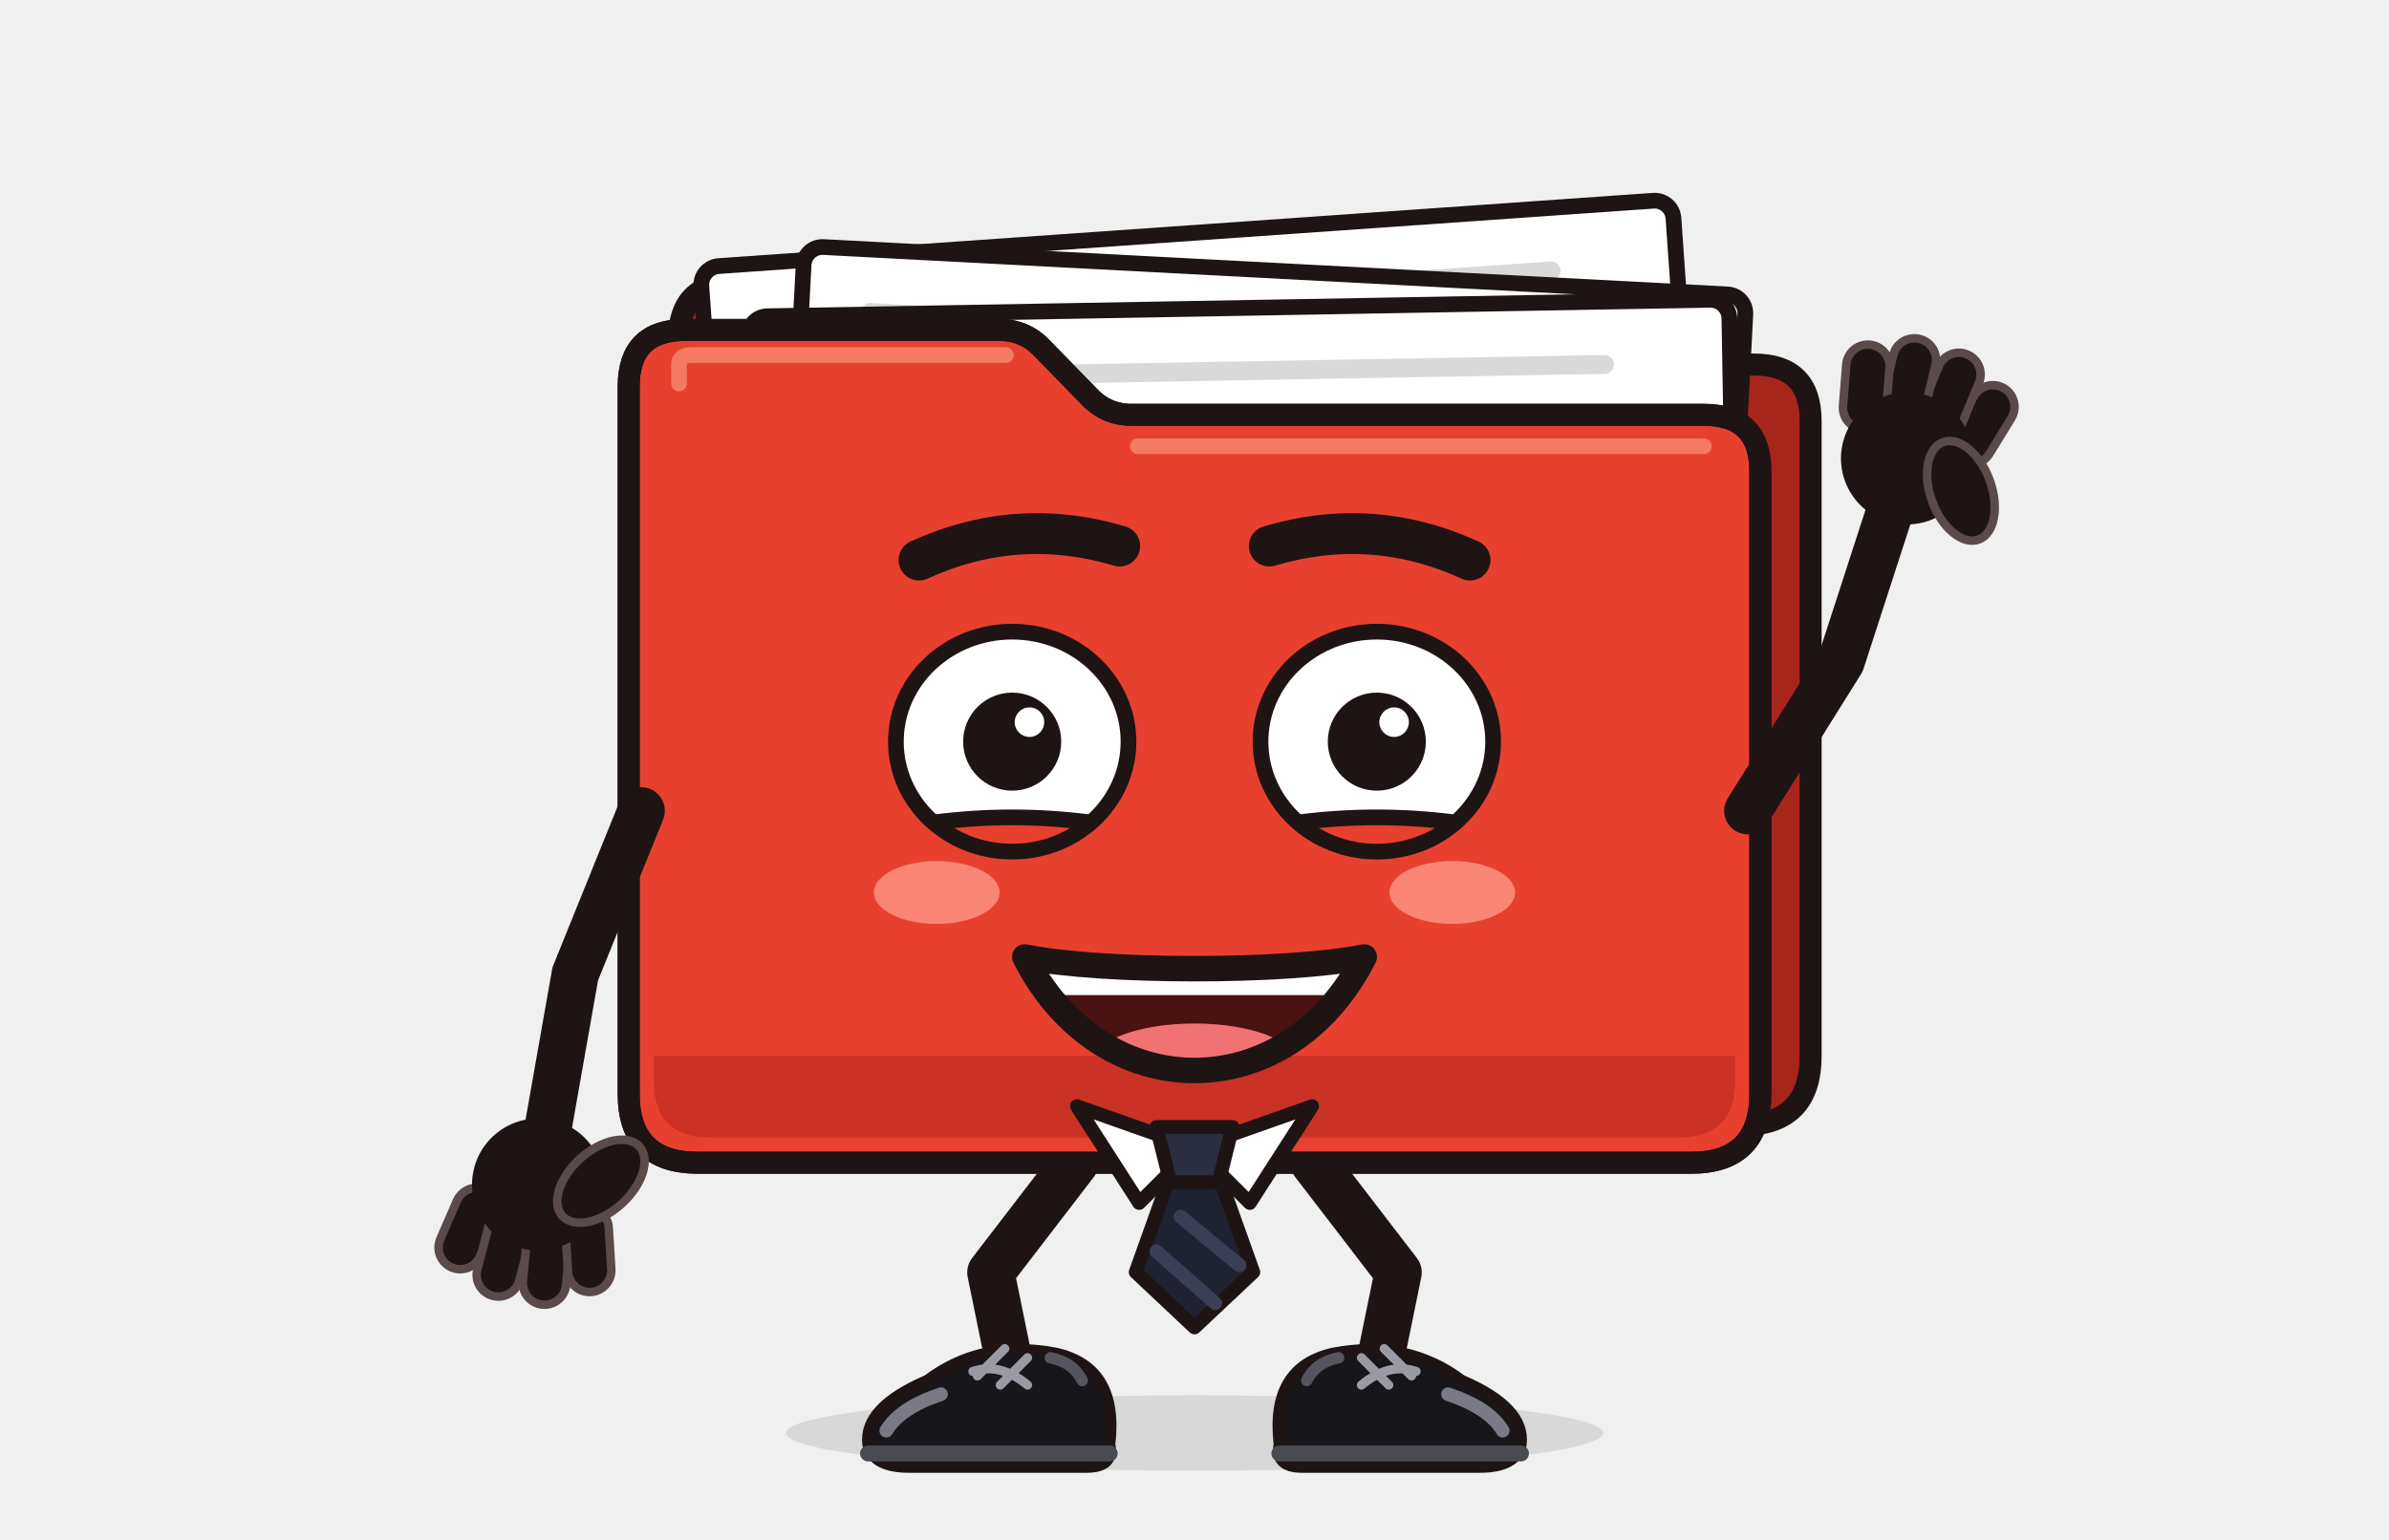
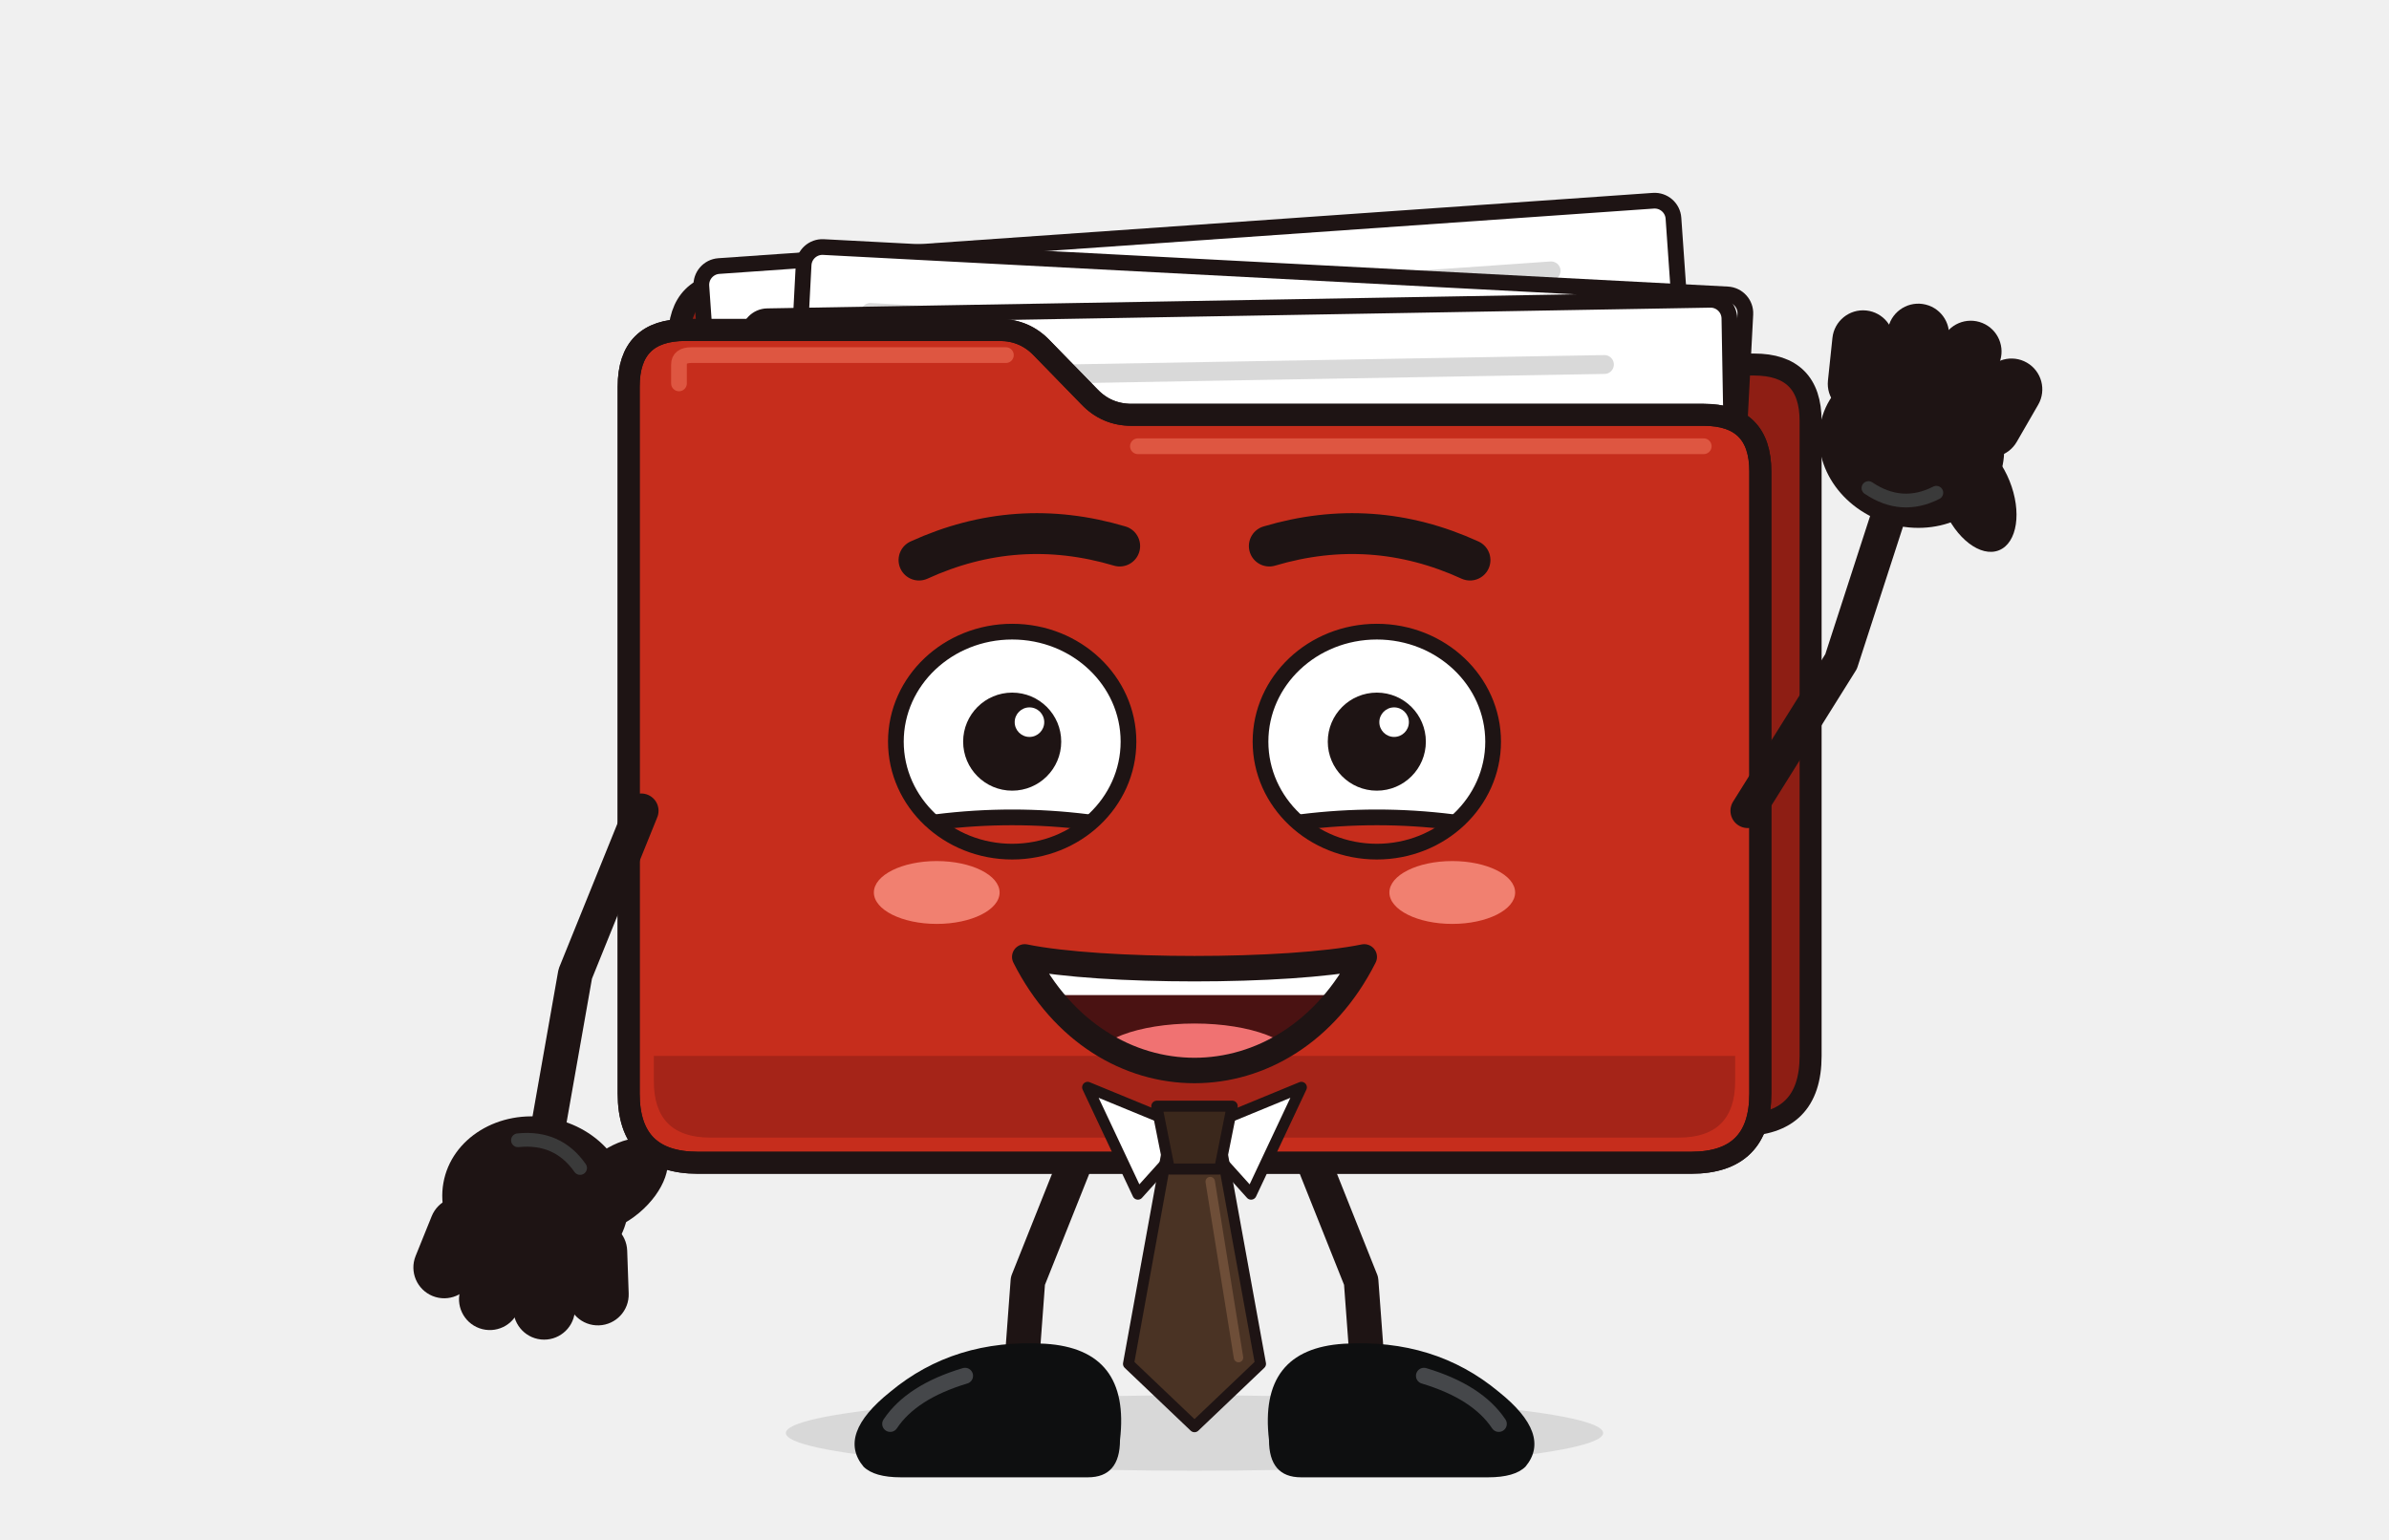
<svg xmlns="http://www.w3.org/2000/svg" viewBox="-80 100 760 490" width="760" height="490">
  <ellipse cx="300" cy="556" rx="130" ry="12" fill="#000" opacity="0.1" />
-   <path d="M262 470 L235.2 504.9 L244 548" fill="none" stroke="#1E1414" stroke-width="15" stroke-linejoin="round" stroke-linecap="round" />
-   <g transform="translate(244 548) rotate(0) scale(1.45)">
+   <path d="M262 470 L247 507.6 L244 548" fill="none" stroke="#1E1414" stroke-width="11" stroke-linejoin="round" stroke-linecap="round" />
+   <g transform="translate(244 548) rotate(0) scale(1.7)">
    <g transform="scale(-1 1)">
-       <path d="M-20 8 Q-22 -9 -8 -12 Q8 -15 20 -6 Q34 0 33 8 Q32 13 24 13 H-15 Q-21 13 -20 8 Z" fill="#17171B" stroke="#1E1414" stroke-width="2.5" />
-       <path d="M-20 10 H33" stroke="#4a4a52" stroke-width="3.5" stroke-linecap="round" />
-       <path d="M-2 -11 L4 -5 M3 -13 L9 -7 M-2 -5 Q4 -10 10 -8" stroke="#9a9aa4" stroke-width="2" fill="none" stroke-linecap="round" />
-       <path d="M17 -3 Q26 0 29 5" stroke="#7a7a86" stroke-width="3" fill="none" stroke-linecap="round" />
-       <path d="M-14 -6 Q-12 -10 -7 -11" stroke="#55555f" stroke-width="2.5" fill="none" stroke-linecap="round" />
+       <path d="M-19 6 Q-21 -11 -5 -12 Q12 -13 24 -3 Q34 5 29 11 Q27 13 22 13 H-13 Q-19 13 -19 6 Z" fill="#0E0F10" />
+       <path d="M10 -6 Q20 -3 24 3" stroke="#45474a" stroke-width="3" fill="none" stroke-linecap="round" />
    </g>
  </g>
-   <path d="M338 470 L364.8 504.9 L356 548" fill="none" stroke="#1E1414" stroke-width="15" stroke-linejoin="round" stroke-linecap="round" />
-   <g transform="translate(356 548) rotate(0) scale(1.45)">
+   <path d="M338 470 L353 507.6 L356 548" fill="none" stroke="#1E1414" stroke-width="11" stroke-linejoin="round" stroke-linecap="round" />
+   <g transform="translate(356 548) rotate(0) scale(1.7)">
    <g transform="scale(1 1)">
-       <path d="M-20 8 Q-22 -9 -8 -12 Q8 -15 20 -6 Q34 0 33 8 Q32 13 24 13 H-15 Q-21 13 -20 8 Z" fill="#17171B" stroke="#1E1414" stroke-width="2.5" />
-       <path d="M-20 10 H33" stroke="#4a4a52" stroke-width="3.5" stroke-linecap="round" />
-       <path d="M-2 -11 L4 -5 M3 -13 L9 -7 M-2 -5 Q4 -10 10 -8" stroke="#9a9aa4" stroke-width="2" fill="none" stroke-linecap="round" />
-       <path d="M17 -3 Q26 0 29 5" stroke="#7a7a86" stroke-width="3" fill="none" stroke-linecap="round" />
-       <path d="M-14 -6 Q-12 -10 -7 -11" stroke="#55555f" stroke-width="2.5" fill="none" stroke-linecap="round" />
+       <path d="M-19 6 Q-21 -11 -5 -12 Q12 -13 24 -3 Q34 5 29 11 Q27 13 22 13 H-13 Q-19 13 -19 6 Z" fill="#0E0F10" />
+       <path d="M10 -6 Q20 -3 24 3" stroke="#45474a" stroke-width="3" fill="none" stroke-linecap="round" />
    </g>
  </g>
  <g transform="translate(0 40) rotate(0 300 430) translate(300 430) scale(1 1) translate(-300 -430)">
-     <path d="M136 168Q136 150 154 150L254 150Q262 150 267.7 155.7L282.3 170.3Q288 176 296 176L478 176Q496 176 496 194L496 396Q496 418 474 418L158 418Q136 418 136 396Z" fill="#A8251B" stroke="#1E1414" stroke-width="7" stroke-linejoin="round" stroke-linecap="round" />
+     <path d="M136 168Q136 150 154 150L254 150Q262 150 267.7 155.7L282.3 170.3Q288 176 296 176L478 176Q496 176 496 194L496 396Q496 418 474 418L158 418Q136 418 136 396Z" fill="#8E1E14" stroke="#1E1414" stroke-width="7" stroke-linejoin="round" stroke-linecap="round" />
    <g transform="translate(0 0)">
      <g transform="rotate(-4 305 244)">
        <rect x="150" y="134" width="310" height="220" rx="6" fill="#FFFFFF" stroke="#1E1414" stroke-width="5" stroke-linejoin="round" stroke-linecap="round" />
        <path d="M172 154 H420 M172 170 H390" stroke="#D9D9D9" stroke-width="6" stroke-linecap="round" />
      </g>
    </g>
    <g transform="translate(0 0)">
      <g transform="rotate(3 320 256)">
        <rect x="170" y="146" width="300" height="220" rx="6" fill="#FFFFFF" stroke="#1E1414" stroke-width="5" stroke-linejoin="round" stroke-linecap="round" />
        <path d="M192 166 H430 M192 182 H400" stroke="#D9D9D9" stroke-width="6" stroke-linecap="round" />
      </g>
    </g>
    <g transform="rotate(-1 316 268)">
      <rect x="160" y="158" width="312" height="220" rx="6" fill="#FFFFFF" stroke="#1E1414" stroke-width="5" stroke-linejoin="round" stroke-linecap="round" />
      <path d="M182 178 H432 M182 194 H402" stroke="#D9D9D9" stroke-width="6" stroke-linecap="round" />
    </g>
-     <path d="M120 183Q120 165 138 165L238 165Q246 165 251.5 170.8L266.5 186.2Q272 192 280 192L462 192Q480 192 480 210L480 408Q480 430 458 430L142 430Q120 430 120 408Z" fill="#E8402F" stroke="#1E1414" stroke-width="7" stroke-linejoin="round" stroke-linecap="round" />
-     <path d="M128 404 Q128 422 146 422 H454 Q472 422 472 404 V396 H128 Z" fill="#C93224" />
-     <path d="M136 182 V176 Q136 173 140 173 H240 M282 202 H462" stroke="#F47A63" stroke-width="5" stroke-linecap="round" fill="none" />
+     <path d="M120 183Q120 165 138 165L238 165Q246 165 251.5 170.8L266.5 186.2Q272 192 280 192L462 192Q480 192 480 210L480 408Q480 430 458 430L142 430Q120 430 120 408Z" fill="#C62D1C" stroke="#1E1414" stroke-width="7" stroke-linejoin="round" stroke-linecap="round" />
+     <path d="M128 404 Q128 422 146 422 H454 Q472 422 472 404 V396 H128 Z" fill="#A52418" />
+     <path d="M136 182 V176 Q136 173 140 173 H240 M282 202 H462" stroke="#DE5641" stroke-width="5" stroke-linecap="round" fill="none" />
    <path d="M120 183Q120 165 138 165L238 165Q246 165 251.5 170.8L266.5 186.2Q272 192 280 192L462 192Q480 192 480 210L480 408Q480 430 458 430L142 430Q120 430 120 408Z" fill="none" stroke="#1E1414" stroke-width="7" stroke-linejoin="round" stroke-linecap="round" />
-     <g id="kravat" transform="translate(0 12) translate(300 400) scale(1.1) translate(-300 -400)">
-       <path d="M266 400 L300 412 L284 428 Z" fill="#fff" stroke="#1E1414" stroke-width="4" stroke-linejoin="round" />
-       <path d="M334 400 L300 412 L316 428 Z" fill="#fff" stroke="#1E1414" stroke-width="4" stroke-linejoin="round" />
-       <path d="M293 420 L307 420 L317 448 L300 464 L283 448 Z" fill="#1F2230" stroke="#1E1414" stroke-width="4" stroke-linejoin="round" />
-       <path d="M296 432 L313 446 M289 442 L306 457" stroke="#3A3F55" stroke-width="4" stroke-linecap="round" />
-       <path d="M289 406 L311 406 L307 422 L293 422 Z" fill="#2A2E40" stroke="#1E1414" stroke-width="4" stroke-linejoin="round" />
+     <g id="kravat">
+       <path d="M266 406 L300 420 L282 440 Z" fill="#fff" stroke="#1E1414" stroke-width="3.5" stroke-linejoin="round" />
+       <path d="M334 406 L300 420 L318 440 Z" fill="#fff" stroke="#1E1414" stroke-width="3.5" stroke-linejoin="round" />
+       <path d="M291 428 L309 428 L321 494 L300 514 L279 494 Z" fill="#4A3324" stroke="#1E1414" stroke-width="3.5" stroke-linejoin="round" />
+       <path d="M305 436 L314 492" stroke="#6E4E38" stroke-width="3" stroke-linecap="round" />
+       <path d="M288 412 L312 412 L308 432 L292 432 Z" fill="#3B281C" stroke="#1E1414" stroke-width="3.5" stroke-linejoin="round" />
    </g>
    <g id="face">
      <path transform="translate(244 232) rotate(-4)" d="M-32 4 Q0 -8 32 4" fill="none" stroke="#1E1414" stroke-width="13" stroke-linecap="round" />
      <path transform="translate(356 232) rotate(4)" d="M-32 4 Q0 -8 32 4" fill="none" stroke="#1E1414" stroke-width="13" stroke-linecap="round" />
      <clipPath id="pmutlucl">
        <ellipse cx="242" cy="296" rx="37" ry="35" />
      </clipPath>
      <ellipse cx="242" cy="296" rx="37" ry="35" fill="#fff" />
      <g clip-path="url(#pmutlucl)">
        <circle cx="242" cy="296" r="15.6" fill="#1E1414" />
        <circle cx="247.5" cy="289.8" r="4.7" fill="#fff" />
-         <rect x="194" y="321.1" width="96" height="70" fill="#E8402F" />
+         <rect x="194" y="321.1" width="96" height="70" fill="#C62D1C" />
        <path d="M194 326.1 Q242 314.1 290 326.1" fill="none" stroke="#1E1414" stroke-width="5" />
      </g>
      <ellipse cx="242" cy="296" rx="37" ry="35" fill="none" stroke="#1E1414" stroke-width="5" />
      <clipPath id="pmutlucr">
        <ellipse cx="358" cy="296" rx="37" ry="35" />
      </clipPath>
      <ellipse cx="358" cy="296" rx="37" ry="35" fill="#fff" />
      <g clip-path="url(#pmutlucr)">
        <circle cx="358" cy="296" r="15.6" fill="#1E1414" />
        <circle cx="363.5" cy="289.8" r="4.7" fill="#fff" />
-         <rect x="310" y="321.1" width="96" height="70" fill="#E8402F" />
+         <rect x="310" y="321.1" width="96" height="70" fill="#C62D1C" />
        <path d="M310 326.1 Q358 314.1 406 326.1" fill="none" stroke="#1E1414" stroke-width="5" />
      </g>
      <ellipse cx="358" cy="296" rx="37" ry="35" fill="none" stroke="#1E1414" stroke-width="5" />
      <g transform="translate(300 378) scale(1.35) translate(-300 -366)">
        <clipPath id="pmutlum">
          <path d="M260 356 C278 359.7 322 359.7 340 356 C322 391.7 278 391.7 260 356Z" />
        </clipPath>
        <path d="M260 356 C278 359.7 322 359.7 340 356 C322 391.7 278 391.7 260 356Z" fill="#4A1212" />
        <g clip-path="url(#pmutlum)">
          <ellipse cx="300" cy="380.8" rx="24" ry="9.1" fill="#F07272" />
          <rect x="255" y="342.8" width="90" height="22.2" fill="#FFFFFF" />
        </g>
        <path d="M260 356 C278 359.7 322 359.7 340 356 C322 391.7 278 391.7 260 356Z" fill="none" stroke="#1E1414" stroke-width="6" stroke-linejoin="round" />
      </g>
    </g>
-     <path d="M124 318 L103 369.9 L94.3 419.2" fill="none" stroke="#1E1414" stroke-width="15" stroke-linejoin="round" stroke-linecap="round" />
-     <g transform="translate(94.3 419.2) rotate(10) scale(1.5)">
-       <rect x="-4.6" y="0" width="9.2" height="18" rx="4.6" fill="#1E1414" stroke="#5a4a4a" stroke-width="1.8" transform="translate(-10.8 15) rotate(13.5)" />
-       <rect x="-4.6" y="0" width="9.2" height="22" rx="4.6" fill="#1E1414" stroke="#5a4a4a" stroke-width="1.8" transform="translate(-3.6 15) rotate(4.5)" />
-       <rect x="-4.6" y="0" width="9.2" height="22" rx="4.6" fill="#1E1414" stroke="#5a4a4a" stroke-width="1.8" transform="translate(3.6 15) rotate(-4.5)" />
-       <rect x="-4.6" y="0" width="9.2" height="18" rx="4.6" fill="#1E1414" stroke="#5a4a4a" stroke-width="1.8" transform="translate(10.8 15) rotate(-13.5)" />
-       <circle cx="0" cy="12" r="14" fill="#1E1414" />
-       <ellipse cx="13" cy="9" rx="6.5" ry="11" fill="#1E1414" stroke="#5a4a4a" stroke-width="1.8" transform="rotate(38 13 9)" />
+     <path d="M124 318 L103 369.9 L94.3 419.2" fill="none" stroke="#1E1414" stroke-width="11" stroke-linejoin="round" stroke-linecap="round" />
+     <g transform="translate(94.3 419.2) rotate(10) scale(1.75)">
+       <rect x="-5.6" y="0" width="11.2" height="19" rx="5.6" fill="#1E1414" transform="translate(-11.4 15) rotate(12)" />
+       <rect x="-5.6" y="0" width="11.2" height="23" rx="5.6" fill="#1E1414" transform="translate(-3.8 15) rotate(4)" />
+       <rect x="-5.6" y="0" width="11.2" height="23" rx="5.6" fill="#1E1414" transform="translate(3.8 15) rotate(-4)" />
+       <rect x="-5.6" y="0" width="11.2" height="19" rx="5.6" fill="#1E1414" transform="translate(11.4 15) rotate(-12)" />
+       <ellipse cx="0" cy="13" rx="17" ry="15" fill="#1E1414" />
+       <ellipse cx="14" cy="8" rx="6.5" ry="11" fill="#1E1414" transform="rotate(40 14 8)" />
+       <path d="M7 6 Q2 1 -5 3" stroke="#3a3a3a" stroke-width="2.5" fill="none" stroke-linecap="round" />
    </g>
-     <path d="M476 318 L505.7 270.5 L521.1 223" fill="none" stroke="#1E1414" stroke-width="15" stroke-linejoin="round" stroke-linecap="round" />
-     <g transform="translate(521.1 223) rotate(-162) scale(1.5)">
-       <rect x="-4.6" y="0" width="9.2" height="18" rx="4.6" fill="#1E1414" stroke="#5a4a4a" stroke-width="1.8" transform="translate(-10.8 15) rotate(13.5)" />
-       <rect x="-4.6" y="0" width="9.2" height="22" rx="4.6" fill="#1E1414" stroke="#5a4a4a" stroke-width="1.8" transform="translate(-3.6 15) rotate(4.5)" />
-       <rect x="-4.6" y="0" width="9.2" height="22" rx="4.6" fill="#1E1414" stroke="#5a4a4a" stroke-width="1.8" transform="translate(3.6 15) rotate(-4.5)" />
-       <rect x="-4.6" y="0" width="9.2" height="18" rx="4.6" fill="#1E1414" stroke="#5a4a4a" stroke-width="1.8" transform="translate(10.8 15) rotate(-13.5)" />
-       <circle cx="0" cy="12" r="14" fill="#1E1414" />
-       <ellipse cx="-13" cy="9" rx="6.5" ry="11" fill="#1E1414" stroke="#5a4a4a" stroke-width="1.8" transform="rotate(-38 -13 9)" />
+     <path d="M476 318 L505.7 270.5 L521.1 223" fill="none" stroke="#1E1414" stroke-width="11" stroke-linejoin="round" stroke-linecap="round" />
+     <g transform="translate(521.1 223) rotate(-162) scale(1.75)">
+       <rect x="-5.6" y="0" width="11.2" height="19" rx="5.6" fill="#1E1414" transform="translate(-11.4 15) rotate(12)" />
+       <rect x="-5.6" y="0" width="11.2" height="23" rx="5.6" fill="#1E1414" transform="translate(-3.8 15) rotate(4)" />
+       <rect x="-5.6" y="0" width="11.2" height="23" rx="5.6" fill="#1E1414" transform="translate(3.8 15) rotate(-4)" />
+       <rect x="-5.6" y="0" width="11.2" height="19" rx="5.6" fill="#1E1414" transform="translate(11.4 15) rotate(-12)" />
+       <ellipse cx="0" cy="13" rx="17" ry="15" fill="#1E1414" />
+       <ellipse cx="-14" cy="8" rx="6.5" ry="11" fill="#1E1414" transform="rotate(-40 -14 8)" />
+       <path d="M-7 6 Q-2 1 5 3" stroke="#3a3a3a" stroke-width="2.5" fill="none" stroke-linecap="round" />
    </g>
  </g>
  <g transform="translate(0 40)">
    <g opacity="0.75">
      <ellipse cx="218" cy="344" rx="20" ry="10" fill="#FF9C8C" />
      <ellipse cx="382" cy="344" rx="20" ry="10" fill="#FF9C8C" />
    </g>
  </g>
</svg>
